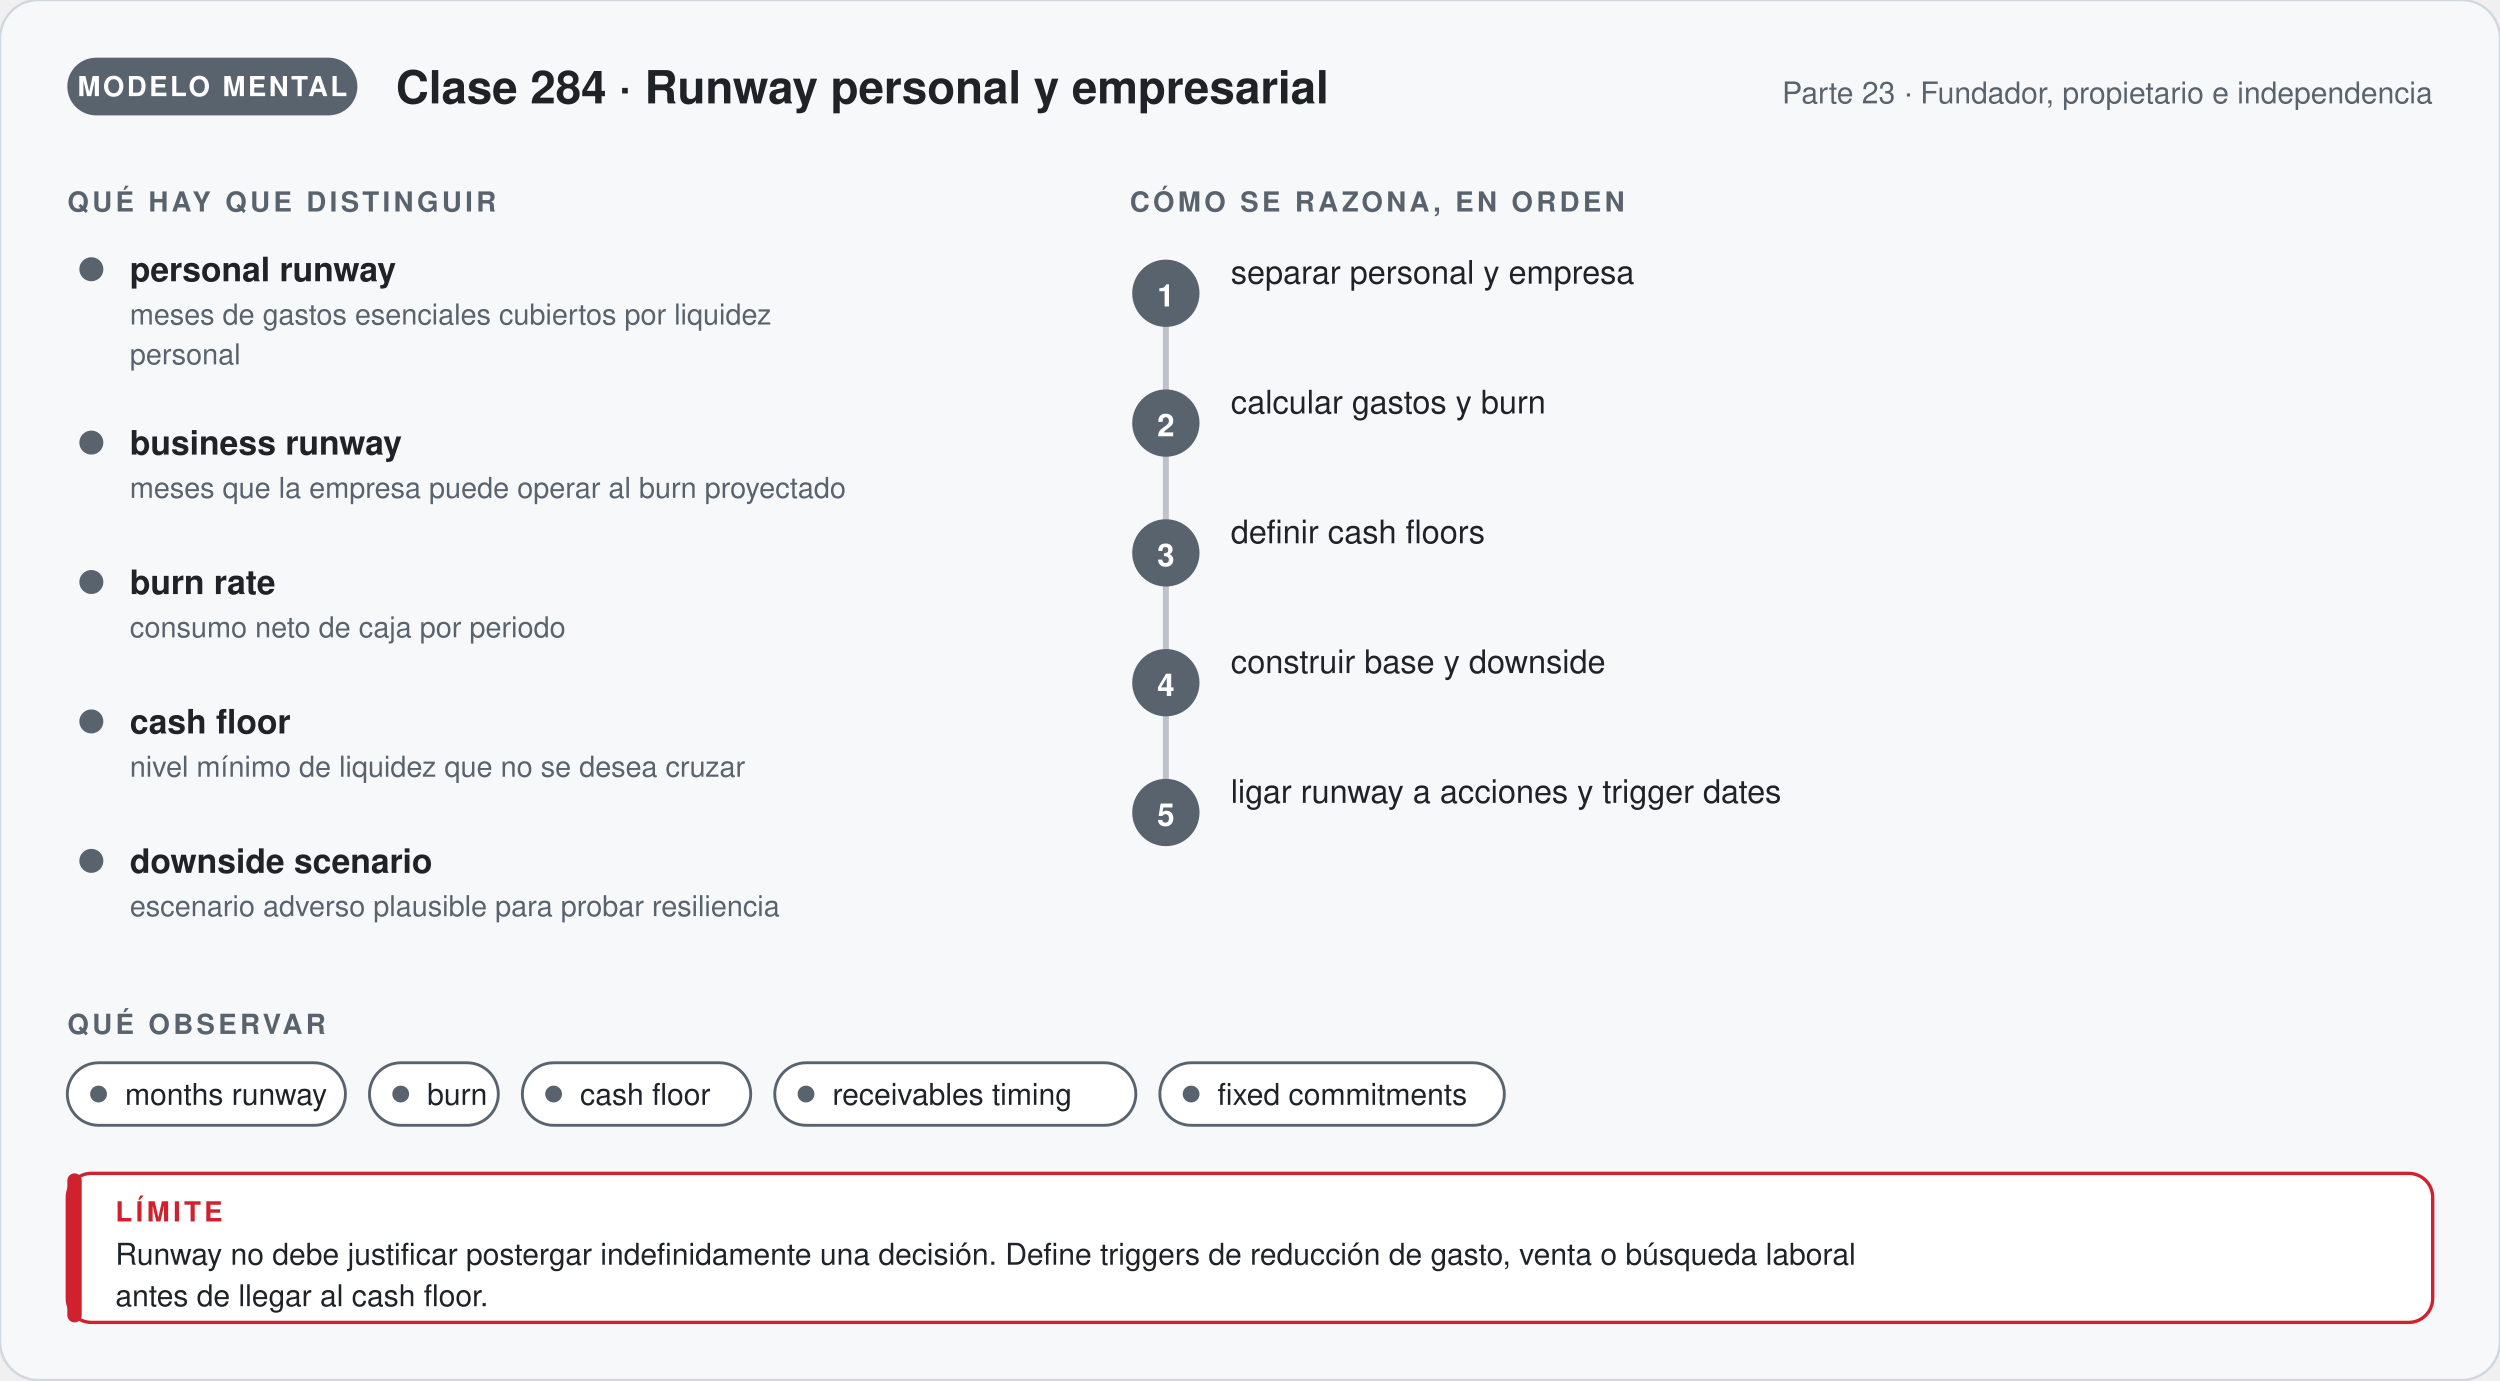
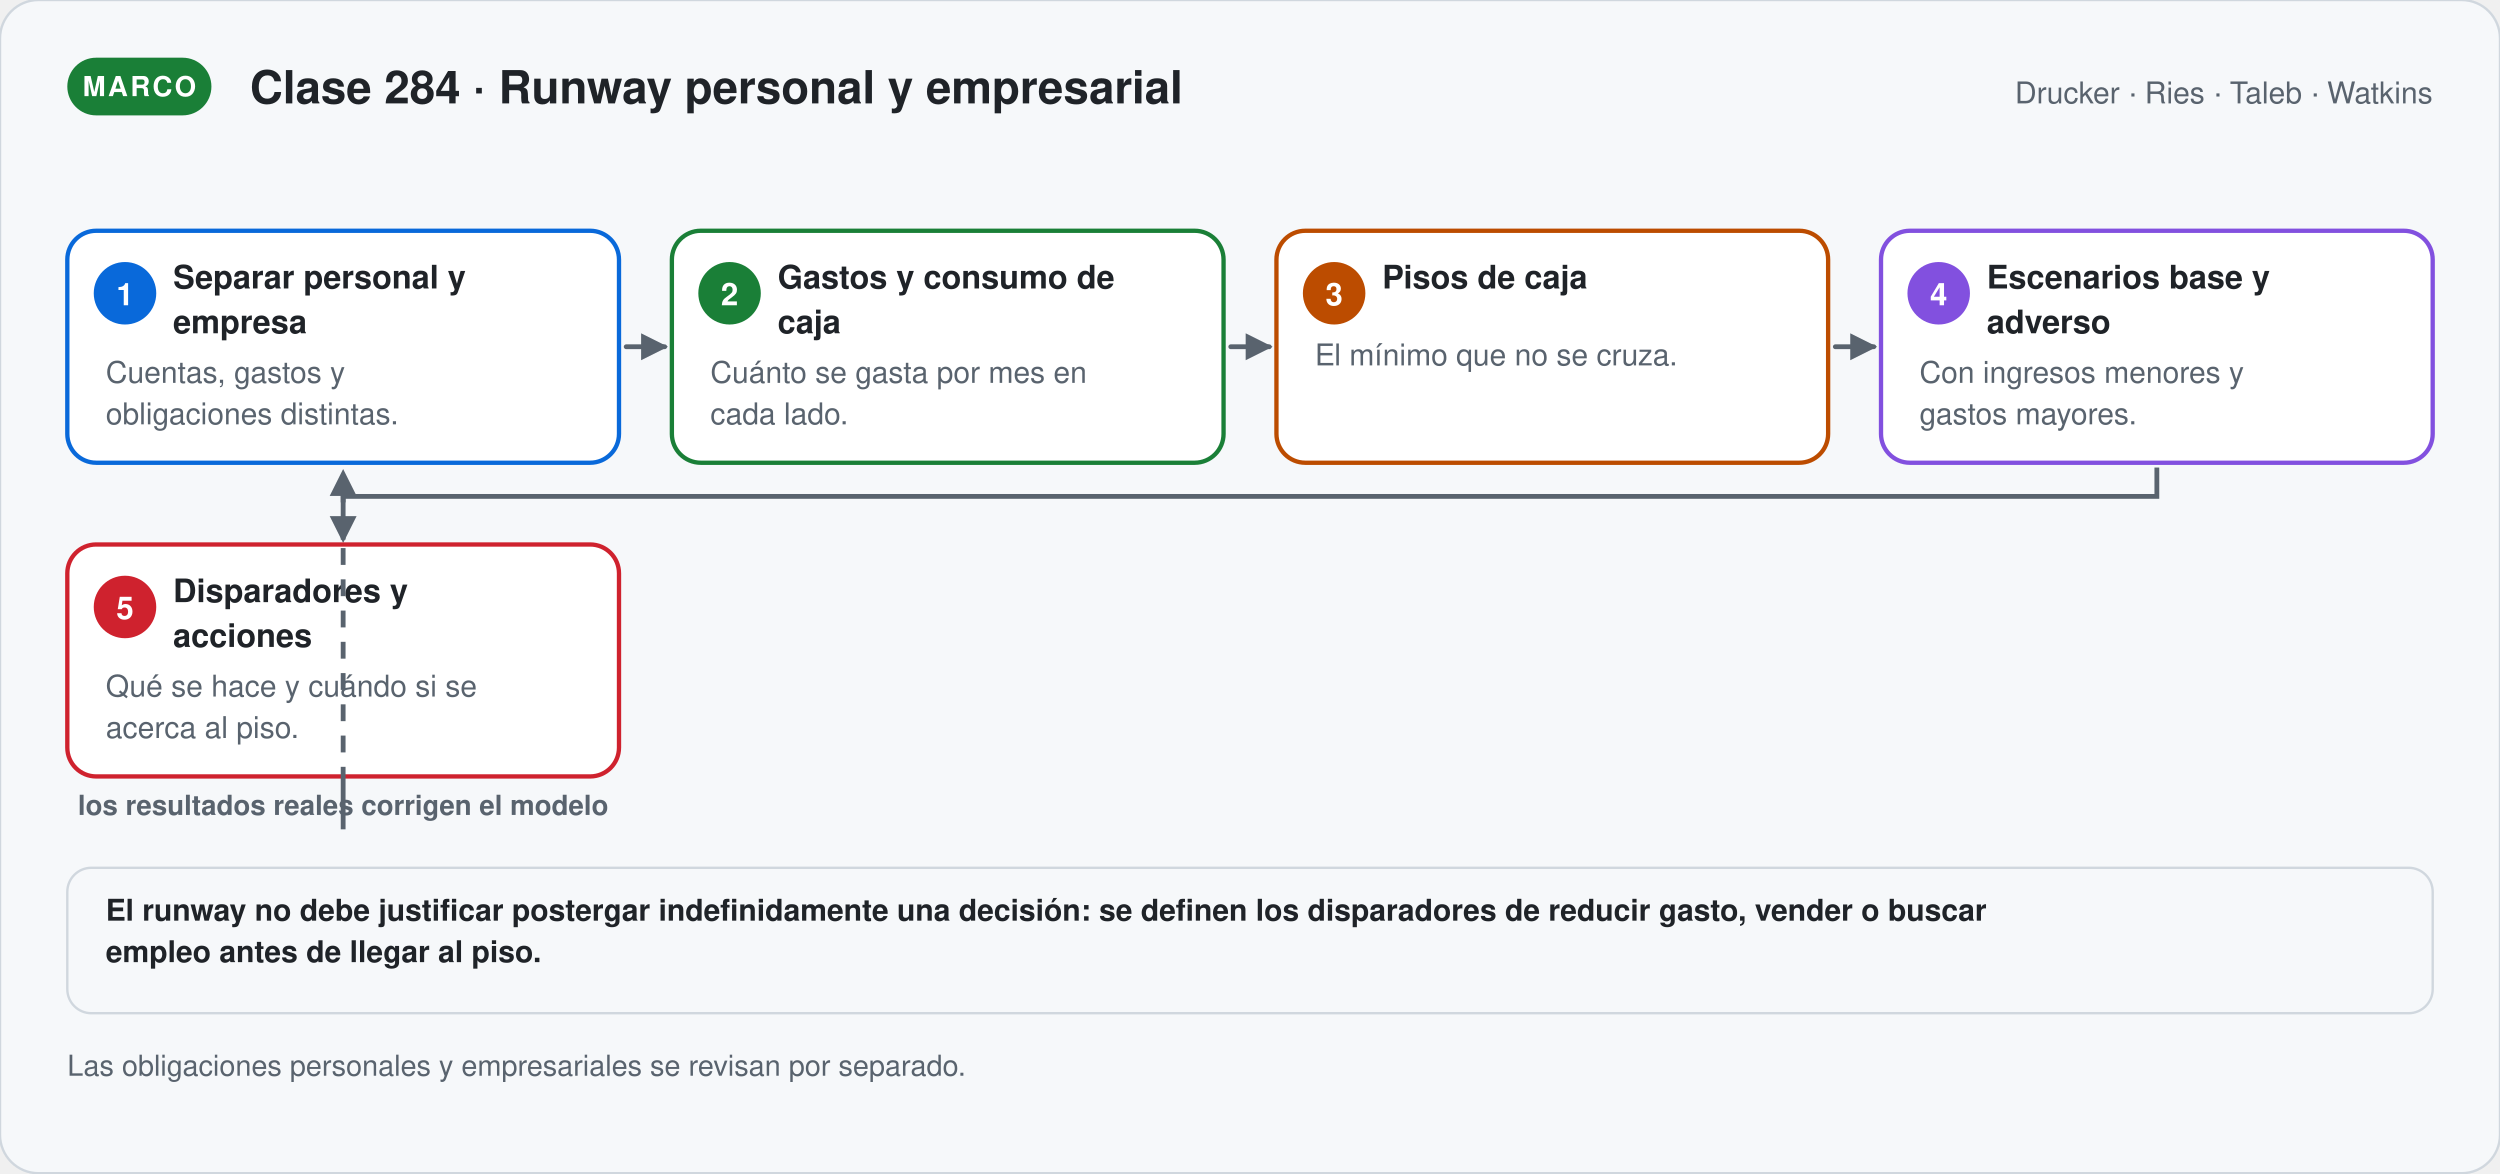
- <svg xmlns="http://www.w3.org/2000/svg" viewBox="0 0 1040 574.12" width="1040" role="img" aria-labelledby="t-g284 d-g284" font-family="'Segoe UI', 'Helvetica Neue', Helvetica, Arial, sans-serif">
+ <svg xmlns="http://www.w3.org/2000/svg" viewBox="0 0 1040 488.06" width="1040" role="img" aria-labelledby="t-s284 d-s284" font-family="'Segoe UI', 'Helvetica Neue', Helvetica, Arial, sans-serif">
  <defs>
-     <marker id="p-g284" viewBox="0 0 10 10" refX="8" refY="5" markerWidth="7" markerHeight="7" orient="auto">
+     <marker id="p-s284" viewBox="0 0 10 10" refX="8" refY="5" markerWidth="7" markerHeight="7" orient="auto">
      <path d="M1,1 L9,5 L1,9 Z" fill="#59636e" />
    </marker>
  </defs>
-   <rect width="1040" height="574.12" rx="16" fill="#f6f8fa" stroke="#d0d7de" />
-   <rect x="28" y="24" width="120.67" height="24" rx="12" fill="#59636e" />
-   <text x="88.335" y="40" font-size="11.5" font-weight="700" fill="#ffffff" text-anchor="middle" letter-spacing="1">MODELO MENTAL</text>
-   <text x="164.67" y="43" font-size="19" font-weight="700" fill="#1f2328" text-anchor="start">Clase 284 · Runway personal y empresarial</text>
-   <text x="1012" y="43" font-size="12.5" font-weight="400" fill="#59636e" text-anchor="end">Parte 23 · Fundador, propietario e independencia</text>
-   <text x="28" y="88" font-size="11.5" font-weight="700" fill="#59636e" text-anchor="start" letter-spacing="1.4">QUÉ HAY QUE DISTINGUIR</text>
-   <circle cx="38" cy="112" r="5" fill="#59636e" />
-   <text x="54" y="117" font-size="14" font-weight="700" fill="#1f2328" text-anchor="start">personal runway</text>
-   <text x="54" y="135" font-size="12" font-weight="400" fill="#59636e" text-anchor="start">meses de gastos esenciales cubiertos por liquidez</text>
-   <text x="54" y="151.56" font-size="12" font-weight="400" fill="#59636e" text-anchor="start">personal</text>
-   <circle cx="38" cy="184.12" r="5" fill="#59636e" />
-   <text x="54" y="189.12" font-size="14" font-weight="700" fill="#1f2328" text-anchor="start">business runway</text>
-   <text x="54" y="207.12" font-size="12" font-weight="400" fill="#59636e" text-anchor="start">meses que la empresa puede operar al burn proyectado</text>
-   <circle cx="38" cy="242.12" r="5" fill="#59636e" />
-   <text x="54" y="247.12" font-size="14" font-weight="700" fill="#1f2328" text-anchor="start">burn rate</text>
-   <text x="54" y="265.12" font-size="12" font-weight="400" fill="#59636e" text-anchor="start">consumo neto de caja por periodo</text>
-   <circle cx="38" cy="300.12" r="5" fill="#59636e" />
-   <text x="54" y="305.12" font-size="14" font-weight="700" fill="#1f2328" text-anchor="start">cash floor</text>
-   <text x="54" y="323.12" font-size="12" font-weight="400" fill="#59636e" text-anchor="start">nivel mínimo de liquidez que no se desea cruzar</text>
-   <circle cx="38" cy="358.12" r="5" fill="#59636e" />
-   <text x="54" y="363.12" font-size="14" font-weight="700" fill="#1f2328" text-anchor="start">downside scenario</text>
-   <text x="54" y="381.12" font-size="12" font-weight="400" fill="#59636e" text-anchor="start">escenario adverso plausible para probar resiliencia</text>
-   <text x="470" y="88" font-size="11.5" font-weight="700" fill="#59636e" text-anchor="start" letter-spacing="1.4">CÓMO SE RAZONA, EN ORDEN</text>
-   <path d="M485,122 V338" stroke="#59636e" stroke-width="2.5" stroke-opacity="0.35" />
-   <circle cx="485" cy="122" r="14" fill="#59636e" />
-   <text x="485" y="127.5" font-size="13" font-weight="700" fill="#ffffff" text-anchor="middle">1</text>
-   <text x="512" y="118" font-size="13.5" font-weight="500" fill="#1f2328" text-anchor="start">separar personal y empresa</text>
-   <circle cx="485" cy="176" r="14" fill="#59636e" />
-   <text x="485" y="181.5" font-size="13" font-weight="700" fill="#ffffff" text-anchor="middle">2</text>
-   <text x="512" y="172" font-size="13.5" font-weight="500" fill="#1f2328" text-anchor="start">calcular gastos y burn</text>
-   <circle cx="485" cy="230" r="14" fill="#59636e" />
-   <text x="485" y="235.5" font-size="13" font-weight="700" fill="#ffffff" text-anchor="middle">3</text>
-   <text x="512" y="226" font-size="13.5" font-weight="500" fill="#1f2328" text-anchor="start">definir cash floors</text>
-   <circle cx="485" cy="284" r="14" fill="#59636e" />
-   <text x="485" y="289.5" font-size="13" font-weight="700" fill="#ffffff" text-anchor="middle">4</text>
-   <text x="512" y="280" font-size="13.5" font-weight="500" fill="#1f2328" text-anchor="start">construir base y downside</text>
-   <circle cx="485" cy="338" r="14" fill="#59636e" />
-   <text x="485" y="343.5" font-size="13" font-weight="700" fill="#ffffff" text-anchor="middle">5</text>
-   <text x="512" y="334" font-size="13.5" font-weight="500" fill="#1f2328" text-anchor="start">ligar runway a acciones y trigger dates</text>
-   <text x="28" y="430.12" font-size="11.5" font-weight="700" fill="#59636e" text-anchor="start" letter-spacing="1.4">QUÉ OBSERVAR</text>
-   <rect x="28" y="442.12" width="115.7" height="26" rx="13" fill="#ffffff" stroke="#59636e" stroke-width="1.2" />
-   <circle cx="41" cy="455.12" r="3.5" fill="#59636e" />
-   <text x="52" y="459.62" font-size="12.5" font-weight="400" fill="#1f2328" text-anchor="start">months runway</text>
-   <rect x="153.7" y="442.12" width="53.6" height="26" rx="13" fill="#ffffff" stroke="#59636e" stroke-width="1.2" />
-   <circle cx="166.7" cy="455.12" r="3.5" fill="#59636e" />
-   <text x="177.7" y="459.62" font-size="12.5" font-weight="400" fill="#1f2328" text-anchor="start">burn</text>
-   <rect x="217.3" y="442.12" width="95" height="26" rx="13" fill="#ffffff" stroke="#59636e" stroke-width="1.2" />
-   <circle cx="230.3" cy="455.12" r="3.5" fill="#59636e" />
-   <text x="241.3" y="459.62" font-size="12.5" font-weight="400" fill="#1f2328" text-anchor="start">cash floor</text>
-   <rect x="322.3" y="442.12" width="150.2" height="26" rx="13" fill="#ffffff" stroke="#59636e" stroke-width="1.2" />
-   <circle cx="335.3" cy="455.12" r="3.5" fill="#59636e" />
-   <text x="346.3" y="459.62" font-size="12.5" font-weight="400" fill="#1f2328" text-anchor="start">receivables timing</text>
-   <rect x="482.5" y="442.12" width="143.3" height="26" rx="13" fill="#ffffff" stroke="#59636e" stroke-width="1.2" />
-   <circle cx="495.5" cy="455.12" r="3.5" fill="#59636e" />
-   <text x="506.5" y="459.62" font-size="12.5" font-weight="400" fill="#1f2328" text-anchor="start">fixed commitments</text>
-   <rect x="28" y="488.12" width="984" height="62" rx="10" fill="#ffffff" stroke="#cf222e" stroke-width="1.4" />
-   <rect x="28" y="488.12" width="6" height="62" rx="3" fill="#cf222e" />
-   <text x="48" y="508.12" font-size="11.5" font-weight="700" fill="#cf222e" text-anchor="start" letter-spacing="1.4">LÍMITE</text>
-   <text x="48" y="526.12" font-size="12.5" font-weight="400" fill="#1f2328" text-anchor="start">Runway no debe justificar postergar indefinidamente una decisión. Define triggers de reducción de gasto, venta o búsqueda laboral</text>
-   <text x="48" y="543.37" font-size="12.5" font-weight="400" fill="#1f2328" text-anchor="start">antes de llegar al cash floor.</text>
+   <rect width="1040" height="488.06" rx="16" fill="#f6f8fa" stroke="#d0d7de" />
+   <rect x="28" y="24" width="59.95" height="24" rx="12" fill="#1a7f37" />
+   <text x="57.975" y="40" font-size="11.5" font-weight="700" fill="#ffffff" text-anchor="middle" letter-spacing="1">MARCO</text>
+   <text x="103.95" y="43" font-size="19" font-weight="700" fill="#1f2328" text-anchor="start">Clase 284 · Runway personal y empresarial</text>
+   <text x="1012" y="43" font-size="12.5" font-weight="400" fill="#59636e" text-anchor="end">Drucker · Ries · Taleb · Watkins</text>
+   <rect x="28" y="96" width="229.5" height="96.5" rx="12" fill="#ffffff" stroke="#0969da" stroke-width="1.8" />
+   <circle cx="52.0" cy="122.0" r="13" fill="#0969da" />
+   <text x="52" y="127" font-size="13" font-weight="700" fill="#ffffff" text-anchor="middle">1</text>
+   <text x="72" y="120" font-size="13.5" font-weight="700" fill="#1f2328" text-anchor="start">Separar personal y</text>
+   <text x="72" y="138.63" font-size="13.5" font-weight="700" fill="#1f2328" text-anchor="start">empresa</text>
+   <text x="44" y="159.26" font-size="12.5" font-weight="400" fill="#59636e" text-anchor="start">Cuentas, gastos y</text>
+   <text x="44" y="176.51" font-size="12.5" font-weight="400" fill="#59636e" text-anchor="start">obligaciones distintas.</text>
+   <path d="M260.5,144.25 L276.5,144.25" stroke="#59636e" stroke-width="2" fill="none" stroke-linecap="round" marker-end="url(#p-s284)" />
+   <rect x="279.5" y="96" width="229.5" height="96.5" rx="12" fill="#ffffff" stroke="#1a7f37" stroke-width="1.8" />
+   <circle cx="303.5" cy="122.0" r="13" fill="#1a7f37" />
+   <text x="303.5" y="127" font-size="13" font-weight="700" fill="#ffffff" text-anchor="middle">2</text>
+   <text x="323.5" y="120" font-size="13.5" font-weight="700" fill="#1f2328" text-anchor="start">Gastos y consumo de</text>
+   <text x="323.5" y="138.63" font-size="13.5" font-weight="700" fill="#1f2328" text-anchor="start">caja</text>
+   <text x="295.5" y="159.26" font-size="12.5" font-weight="400" fill="#59636e" text-anchor="start">Cuánto se gasta por mes en</text>
+   <text x="295.5" y="176.51" font-size="12.5" font-weight="400" fill="#59636e" text-anchor="start">cada lado.</text>
+   <path d="M512,144.25 L528,144.25" stroke="#59636e" stroke-width="2" fill="none" stroke-linecap="round" marker-end="url(#p-s284)" />
+   <rect x="531" y="96" width="229.5" height="96.5" rx="12" fill="#ffffff" stroke="#bc4c00" stroke-width="1.8" />
+   <circle cx="555.0" cy="122.0" r="13" fill="#bc4c00" />
+   <text x="555" y="127" font-size="13" font-weight="700" fill="#ffffff" text-anchor="middle">3</text>
+   <text x="575" y="120" font-size="13.5" font-weight="700" fill="#1f2328" text-anchor="start">Pisos de caja</text>
+   <text x="547" y="152" font-size="12.5" font-weight="400" fill="#59636e" text-anchor="start">El mínimo que no se cruza.</text>
+   <path d="M763.5,144.25 L779.5,144.25" stroke="#59636e" stroke-width="2" fill="none" stroke-linecap="round" marker-end="url(#p-s284)" />
+   <rect x="782.5" y="96" width="229.5" height="96.5" rx="12" fill="#ffffff" stroke="#8250df" stroke-width="1.8" />
+   <circle cx="806.5" cy="122.0" r="13" fill="#8250df" />
+   <text x="806.5" y="127" font-size="13" font-weight="700" fill="#ffffff" text-anchor="middle">4</text>
+   <text x="826.5" y="120" font-size="13.5" font-weight="700" fill="#1f2328" text-anchor="start">Escenarios base y</text>
+   <text x="826.5" y="138.63" font-size="13.5" font-weight="700" fill="#1f2328" text-anchor="start">adverso</text>
+   <text x="798.5" y="159.26" font-size="12.5" font-weight="400" fill="#59636e" text-anchor="start">Con ingresos menores y</text>
+   <text x="798.5" y="176.51" font-size="12.5" font-weight="400" fill="#59636e" text-anchor="start">gastos mayores.</text>
+   <path d="M897.25,194.5 V206.5 H142.75 V224.5" stroke="#59636e" stroke-width="2" fill="none" marker-end="url(#p-s284)" />
+   <rect x="28" y="226.5" width="229.5" height="96.5" rx="12" fill="#ffffff" stroke="#cf222e" stroke-width="1.8" />
+   <circle cx="52.0" cy="252.5" r="13" fill="#cf222e" />
+   <text x="52" y="257.5" font-size="13" font-weight="700" fill="#ffffff" text-anchor="middle">5</text>
+   <text x="72" y="250.5" font-size="13.5" font-weight="700" fill="#1f2328" text-anchor="start">Disparadores y</text>
+   <text x="72" y="269.13" font-size="13.5" font-weight="700" fill="#1f2328" text-anchor="start">acciones</text>
+   <text x="44" y="289.76" font-size="12.5" font-weight="400" fill="#59636e" text-anchor="start">Qué se hace y cuándo si se</text>
+   <text x="44" y="307.01" font-size="12.5" font-weight="400" fill="#59636e" text-anchor="start">acerca al piso.</text>
+   <path d="M142.75,325.0 V345.0 H142.75 V196.5" stroke="#59636e" stroke-width="2" fill="none" stroke-dasharray="7 6" marker-end="url(#p-s284)" />
+   <text x="142.75" y="339" font-size="11.5" font-weight="600" fill="#59636e" text-anchor="middle">los resultados reales corrigen el modelo</text>
+   <rect x="28" y="361" width="984" height="60.5" rx="10" fill="#f6f8fa" stroke="#d0d7de" stroke-width="1" />
+   <text x="44" y="383" font-size="12.5" font-weight="600" fill="#1f2328" text-anchor="start">El runway no debe justificar postergar indefinidamente una decisión: se definen los disparadores de reducir gasto, vender o buscar</text>
+   <text x="44" y="400.25" font-size="12.5" font-weight="600" fill="#1f2328" text-anchor="start">empleo antes de llegar al piso.</text>
+   <text x="28" y="447.5" font-size="12" font-weight="400" fill="#59636e" text-anchor="start">Las obligaciones personales y empresariales se revisan por separado.</text>
</svg>
